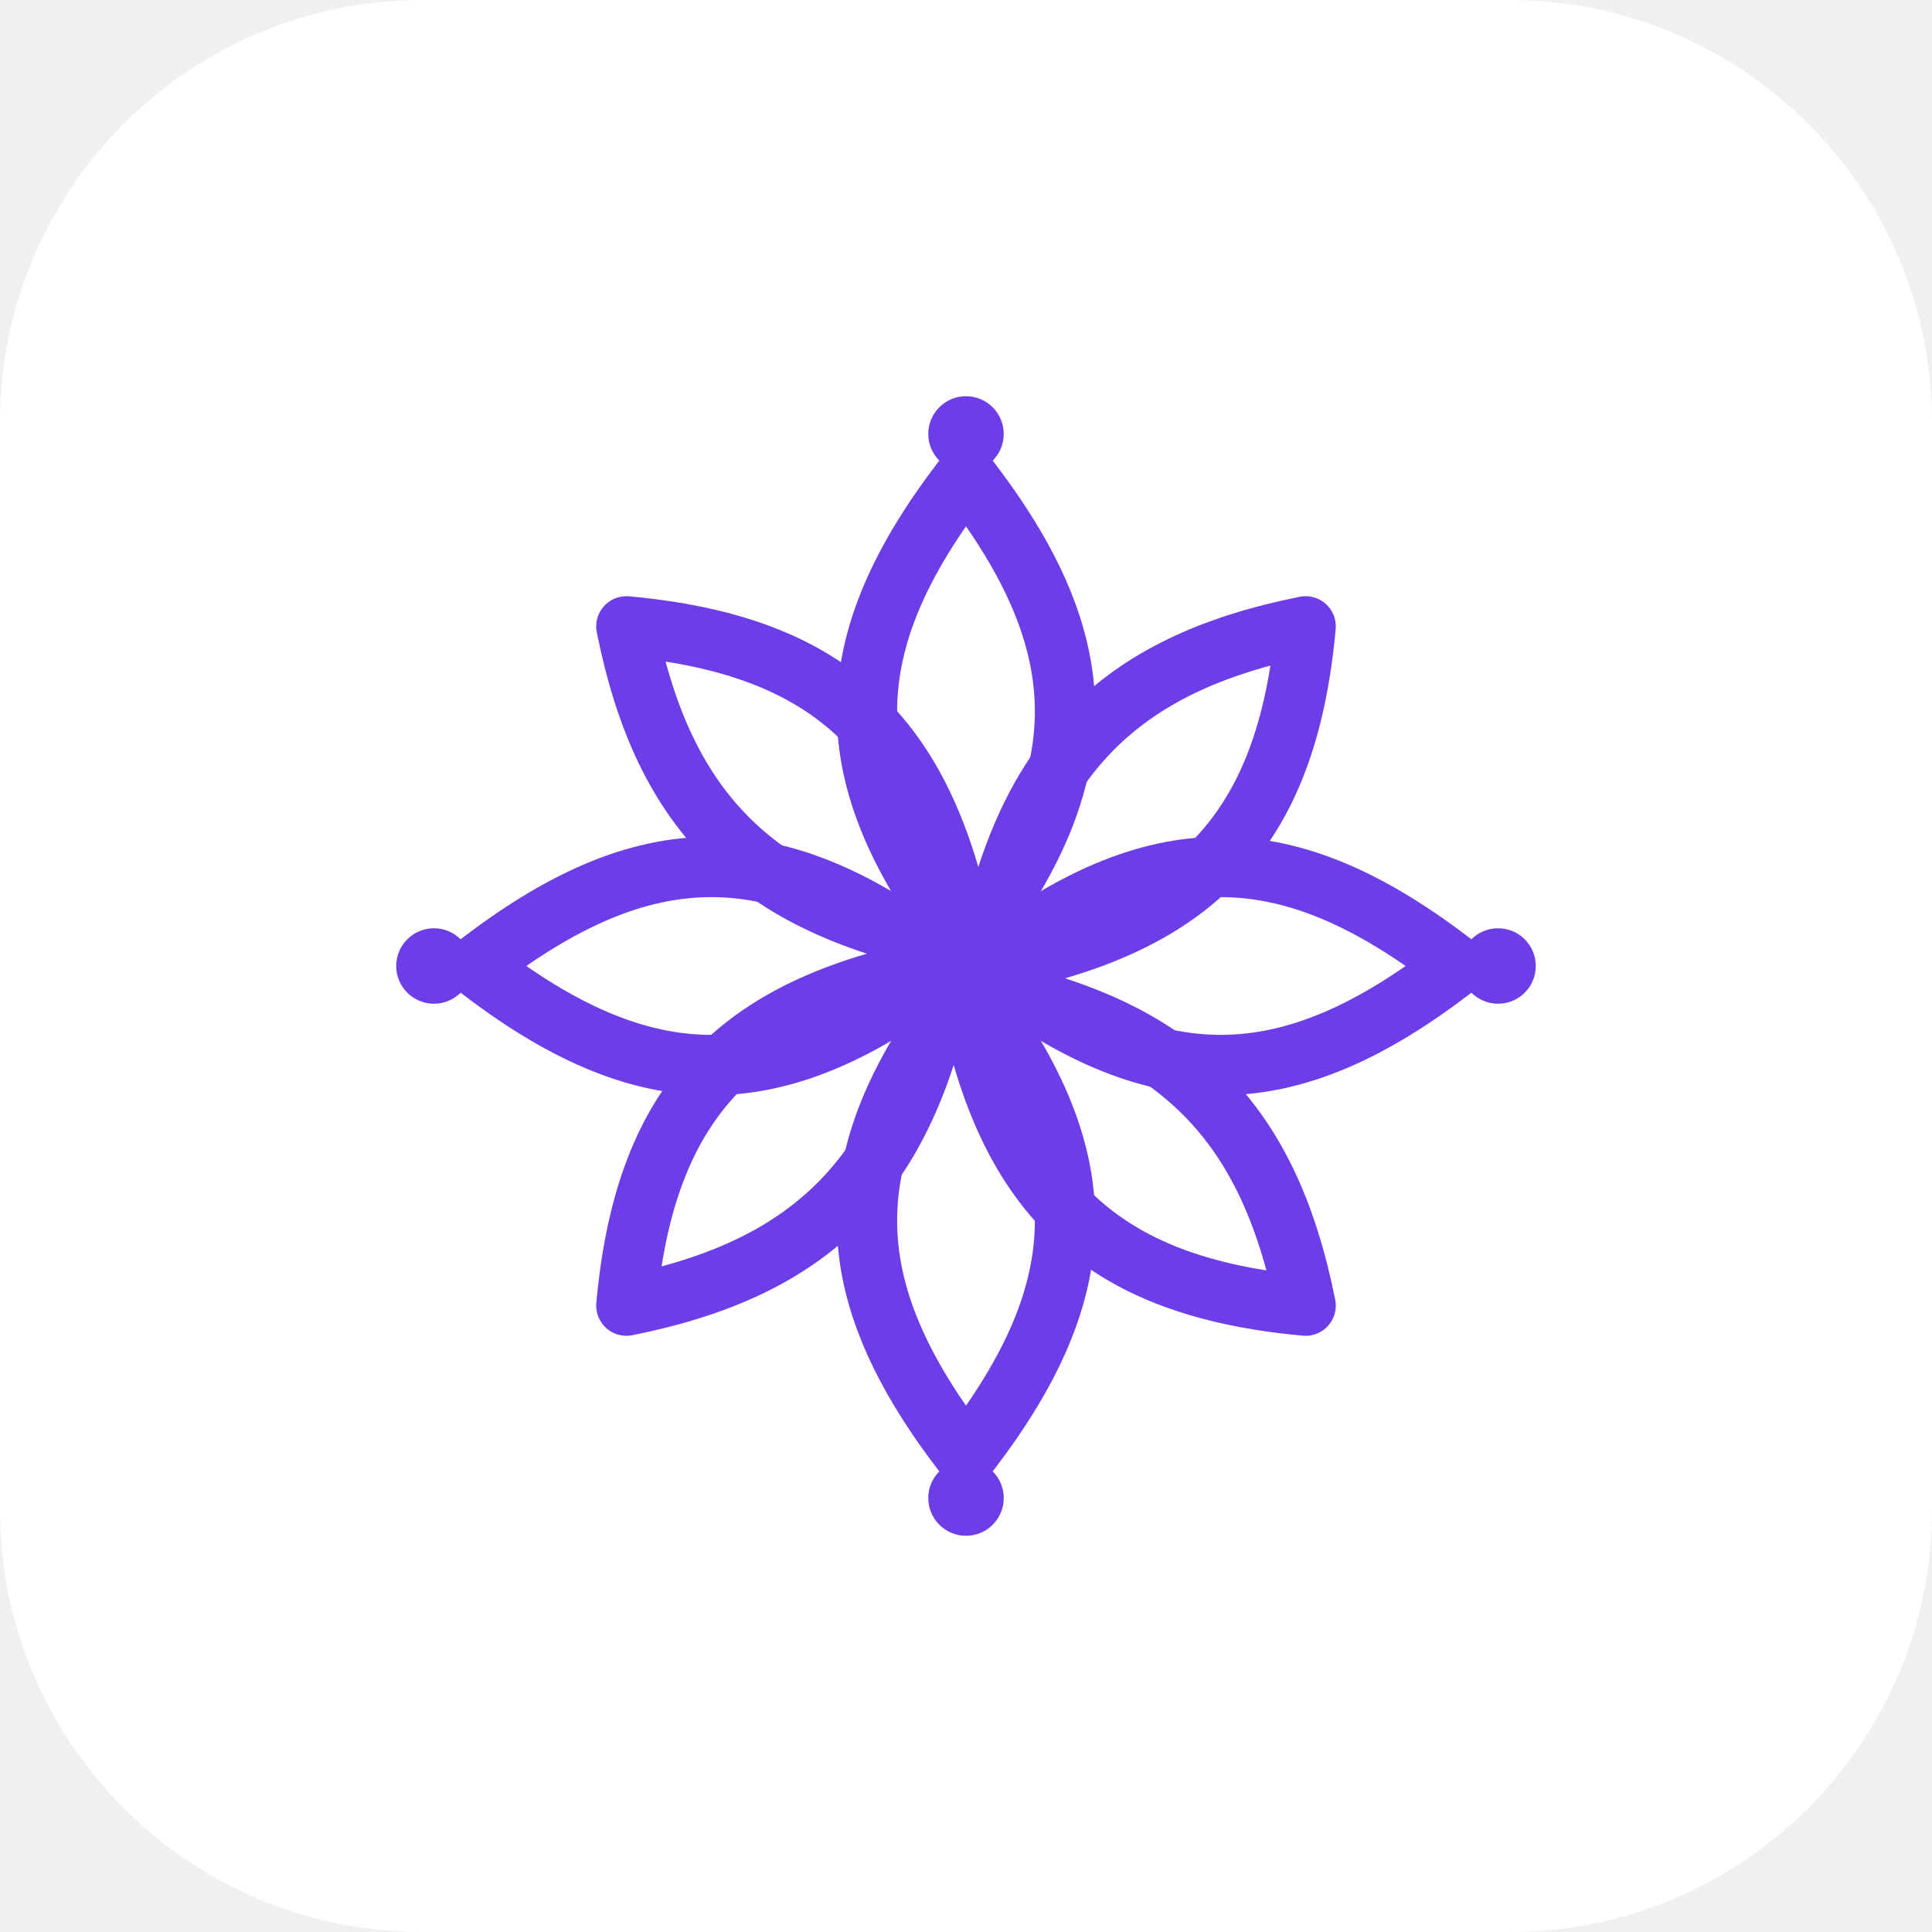
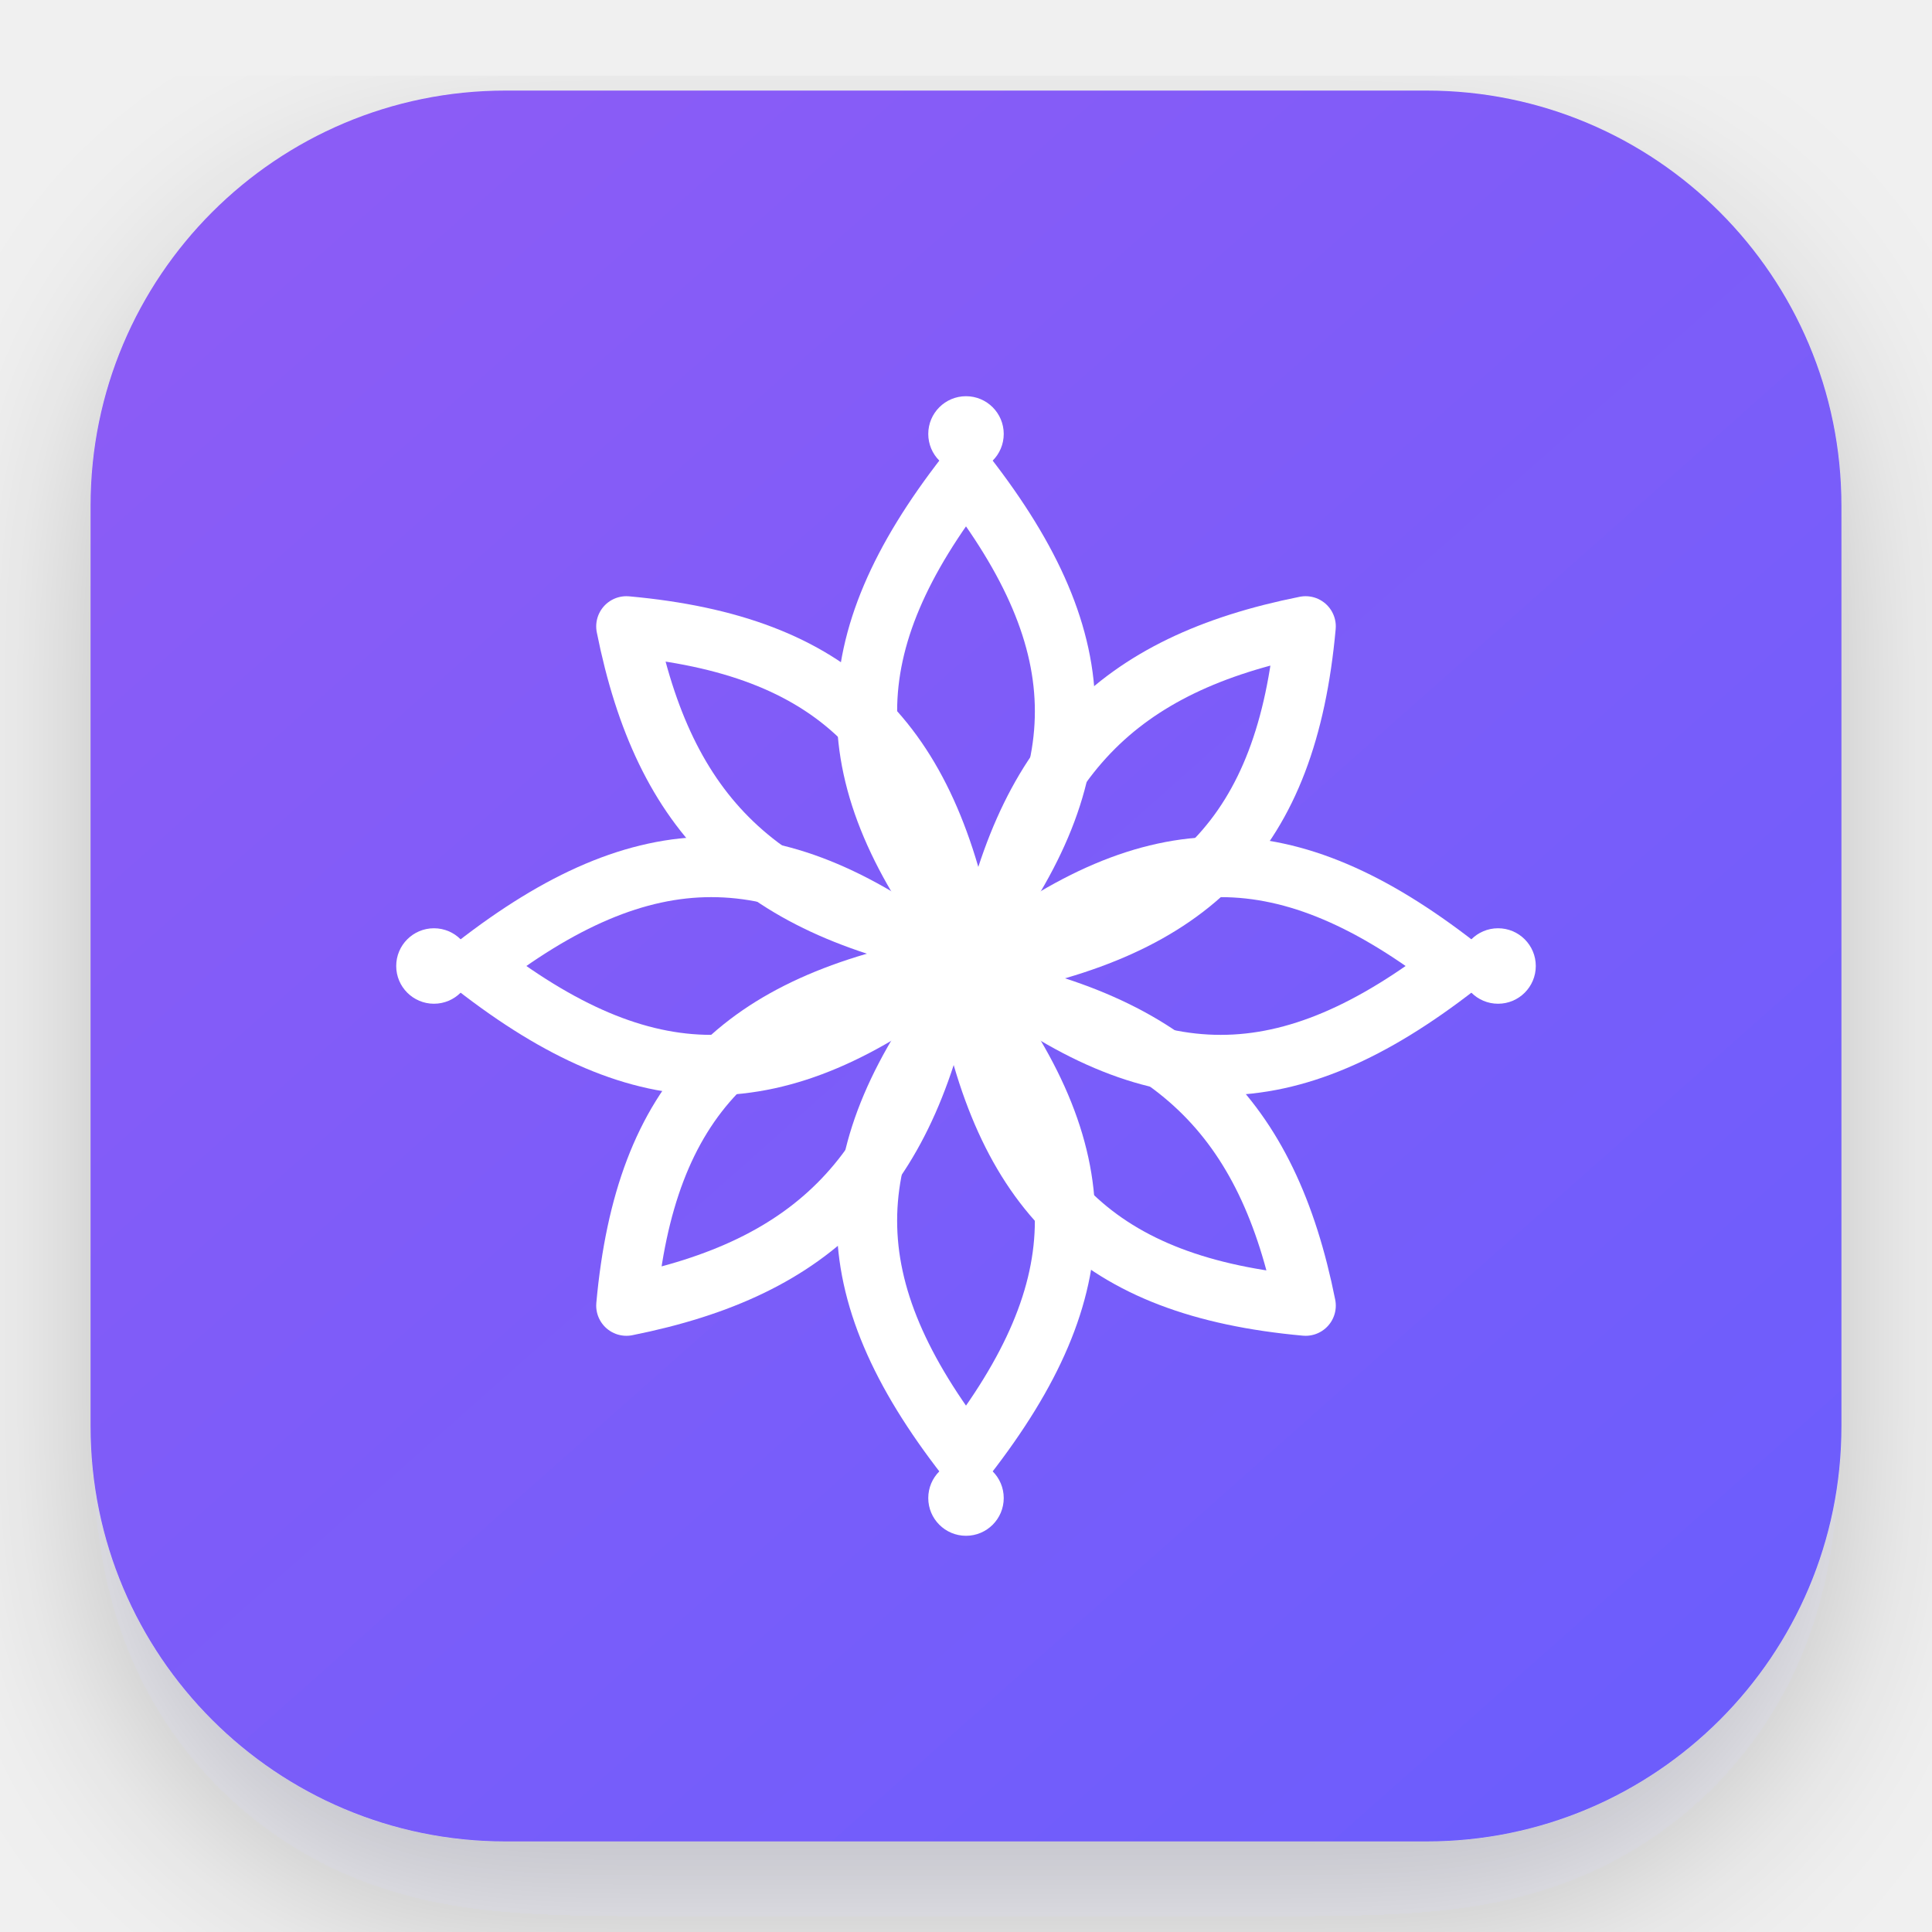
<svg xmlns="http://www.w3.org/2000/svg" viewBox="0 0 512 512">
-   <rect width="512" height="512" rx="112" fill="#ffffff" />
-   <g transform="translate(96 96) scale(5)" color="#6d3ee8">
+   <defs>
+     <linearGradient id="g" x1="80" y1="60" x2="430" y2="455" gradientUnits="userSpaceOnUse">
+       <stop offset="0" stop-color="#8b5cf6" />
+       <stop offset="1" stop-color="#6d5dfc" />
+     </linearGradient>
+     <filter id="shadow" x="-10%" y="-10%" width="120%" height="120%">
+       <feDropShadow dx="0" dy="20" stdDeviation="24" flood-color="#0f172a" flood-opacity=".20" />
+     </filter>
+   </defs>
+   <rect x="24" y="24" width="464" height="464" rx="110" fill="url(#g)" filter="url(#shadow)" />
+   <g transform="translate(96 96) scale(5)" color="#ffffff">
    <g fill="none" stroke="currentColor" stroke-width="3.2" stroke-linecap="round" stroke-linejoin="round">
      <path d="M32 6C25 15 25 22 32 31C39 22 39 15 32 6Z" />
      <path d="M32 58C39 49 39 42 32 33C25 42 25 49 32 58Z" />
      <path d="M6 32C15 25 22 25 31 32C22 39 15 39 6 32Z" />
      <path d="M58 32C49 39 42 39 33 32C42 25 49 25 58 32Z" />
      <path d="M14 14C25 15 30 20 32 31C21 29 16 24 14 14Z" />
      <path d="M50 14C49 25 44 30 33 32C35 21 40 16 50 14Z" />
      <path d="M14 50C15 39 20 34 31 32C29 43 24 48 14 50Z" />
      <path d="M50 50C39 49 34 44 32 33C43 35 48 40 50 50Z" />
    </g>
    <circle cx="32" cy="32" r="3.2" fill="currentColor" />
    <circle cx="32" cy="3.8" r="2" fill="currentColor" />
    <circle cx="32" cy="60.2" r="2" fill="currentColor" />
    <circle cx="3.8" cy="32" r="2" fill="currentColor" />
    <circle cx="60.2" cy="32" r="2" fill="currentColor" />
  </g>
</svg>
